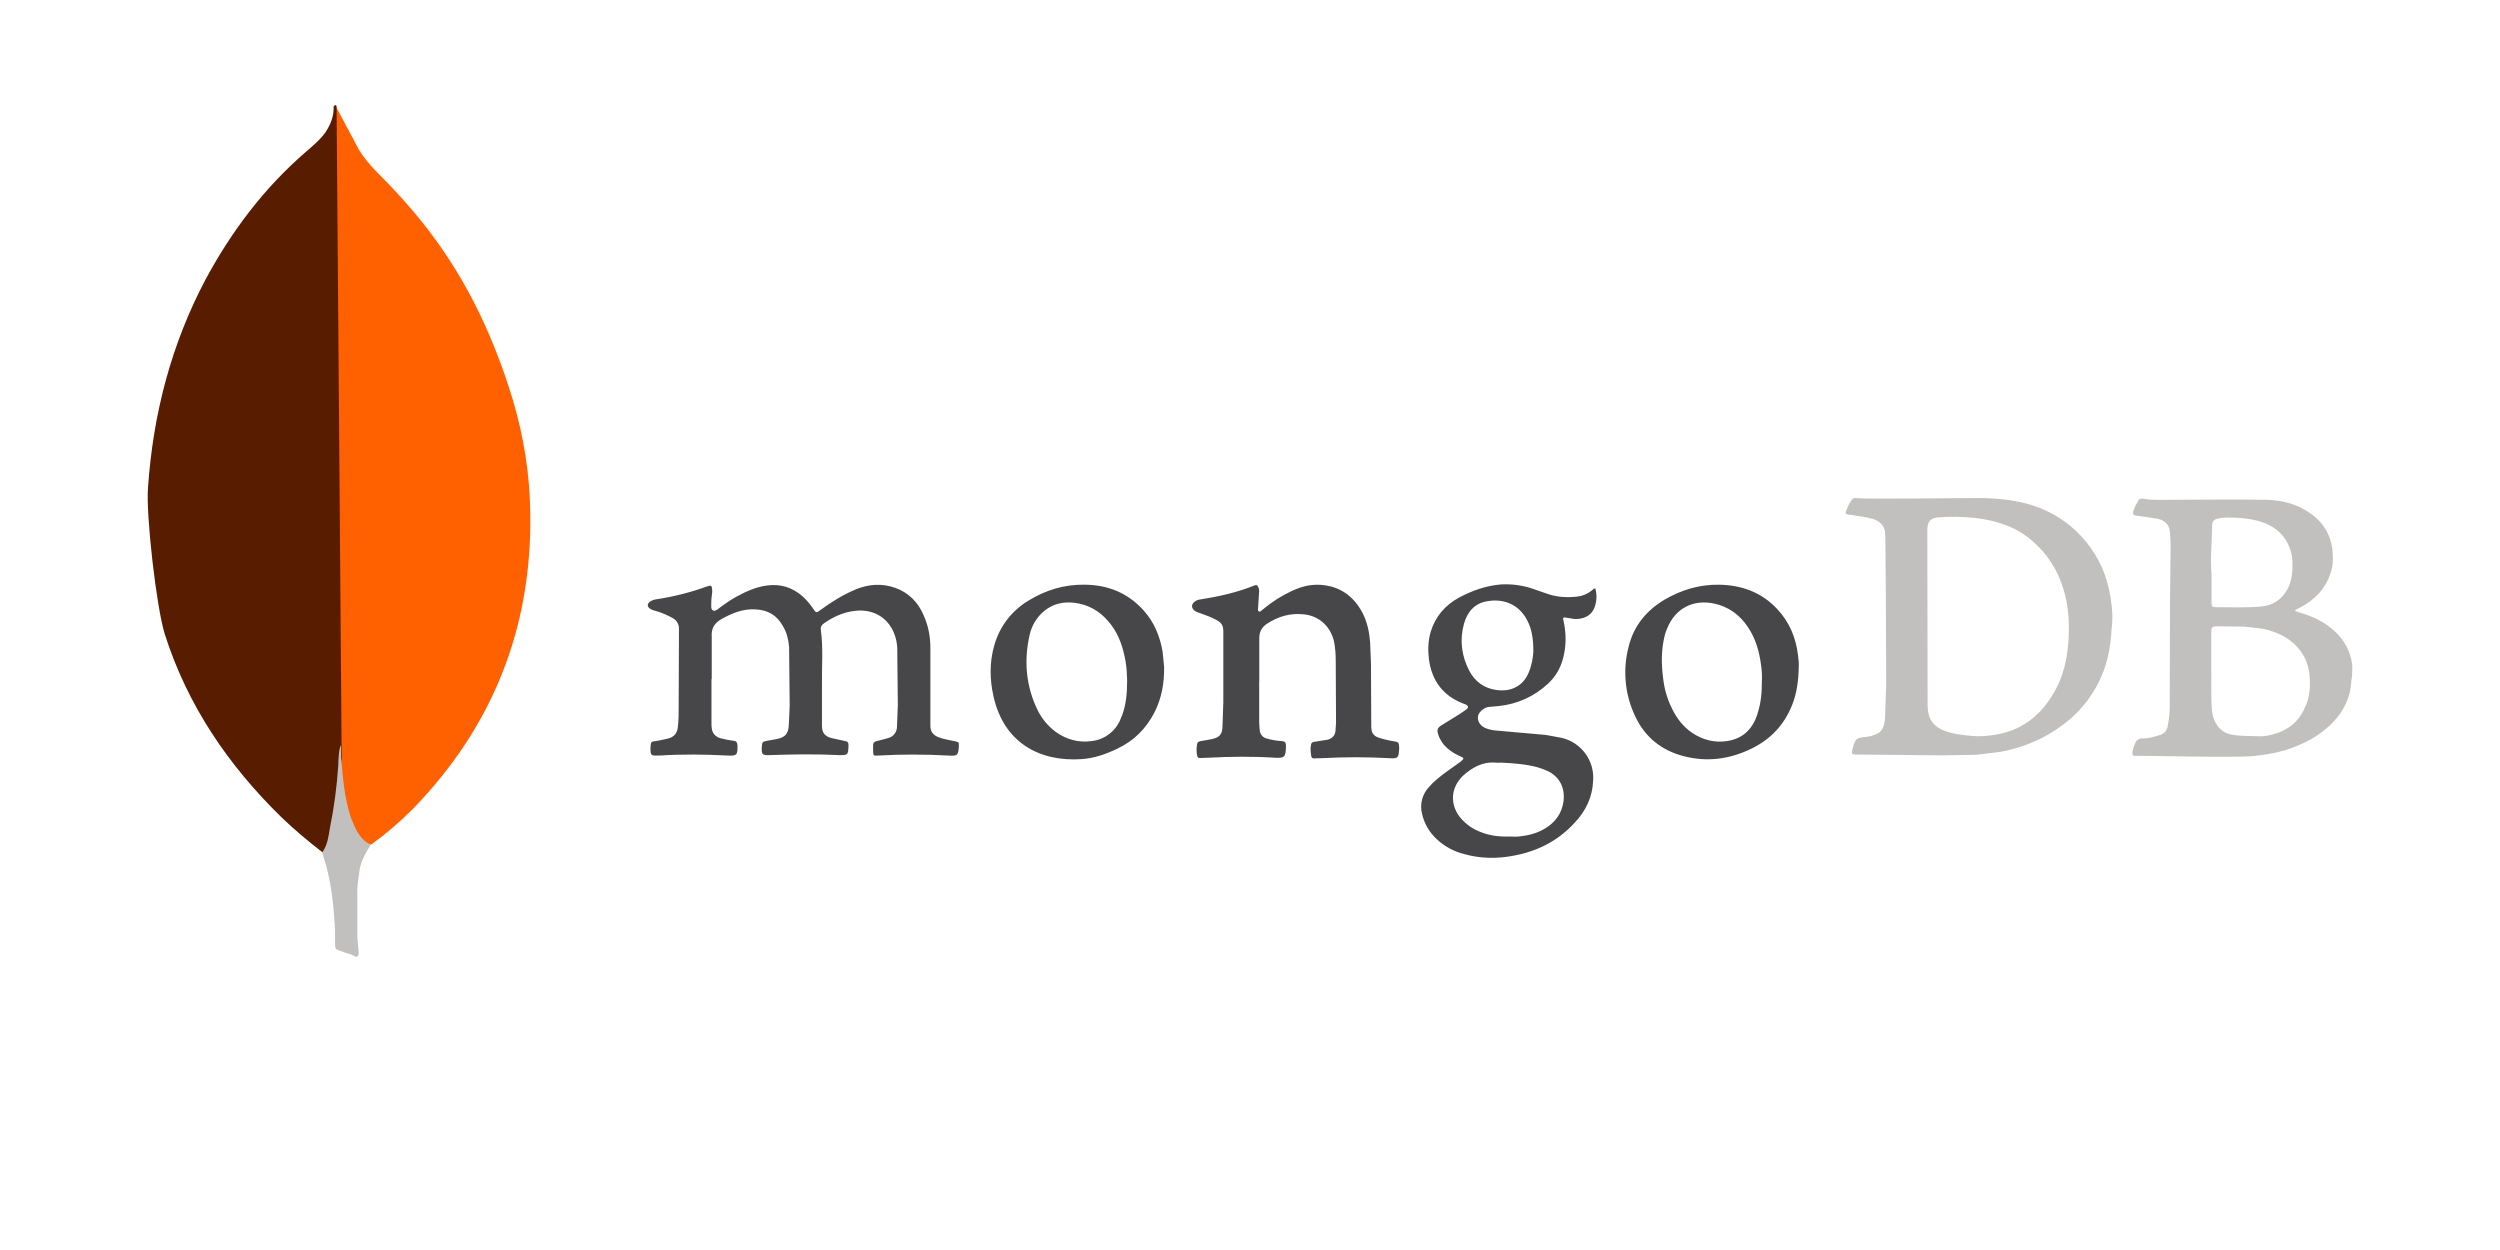
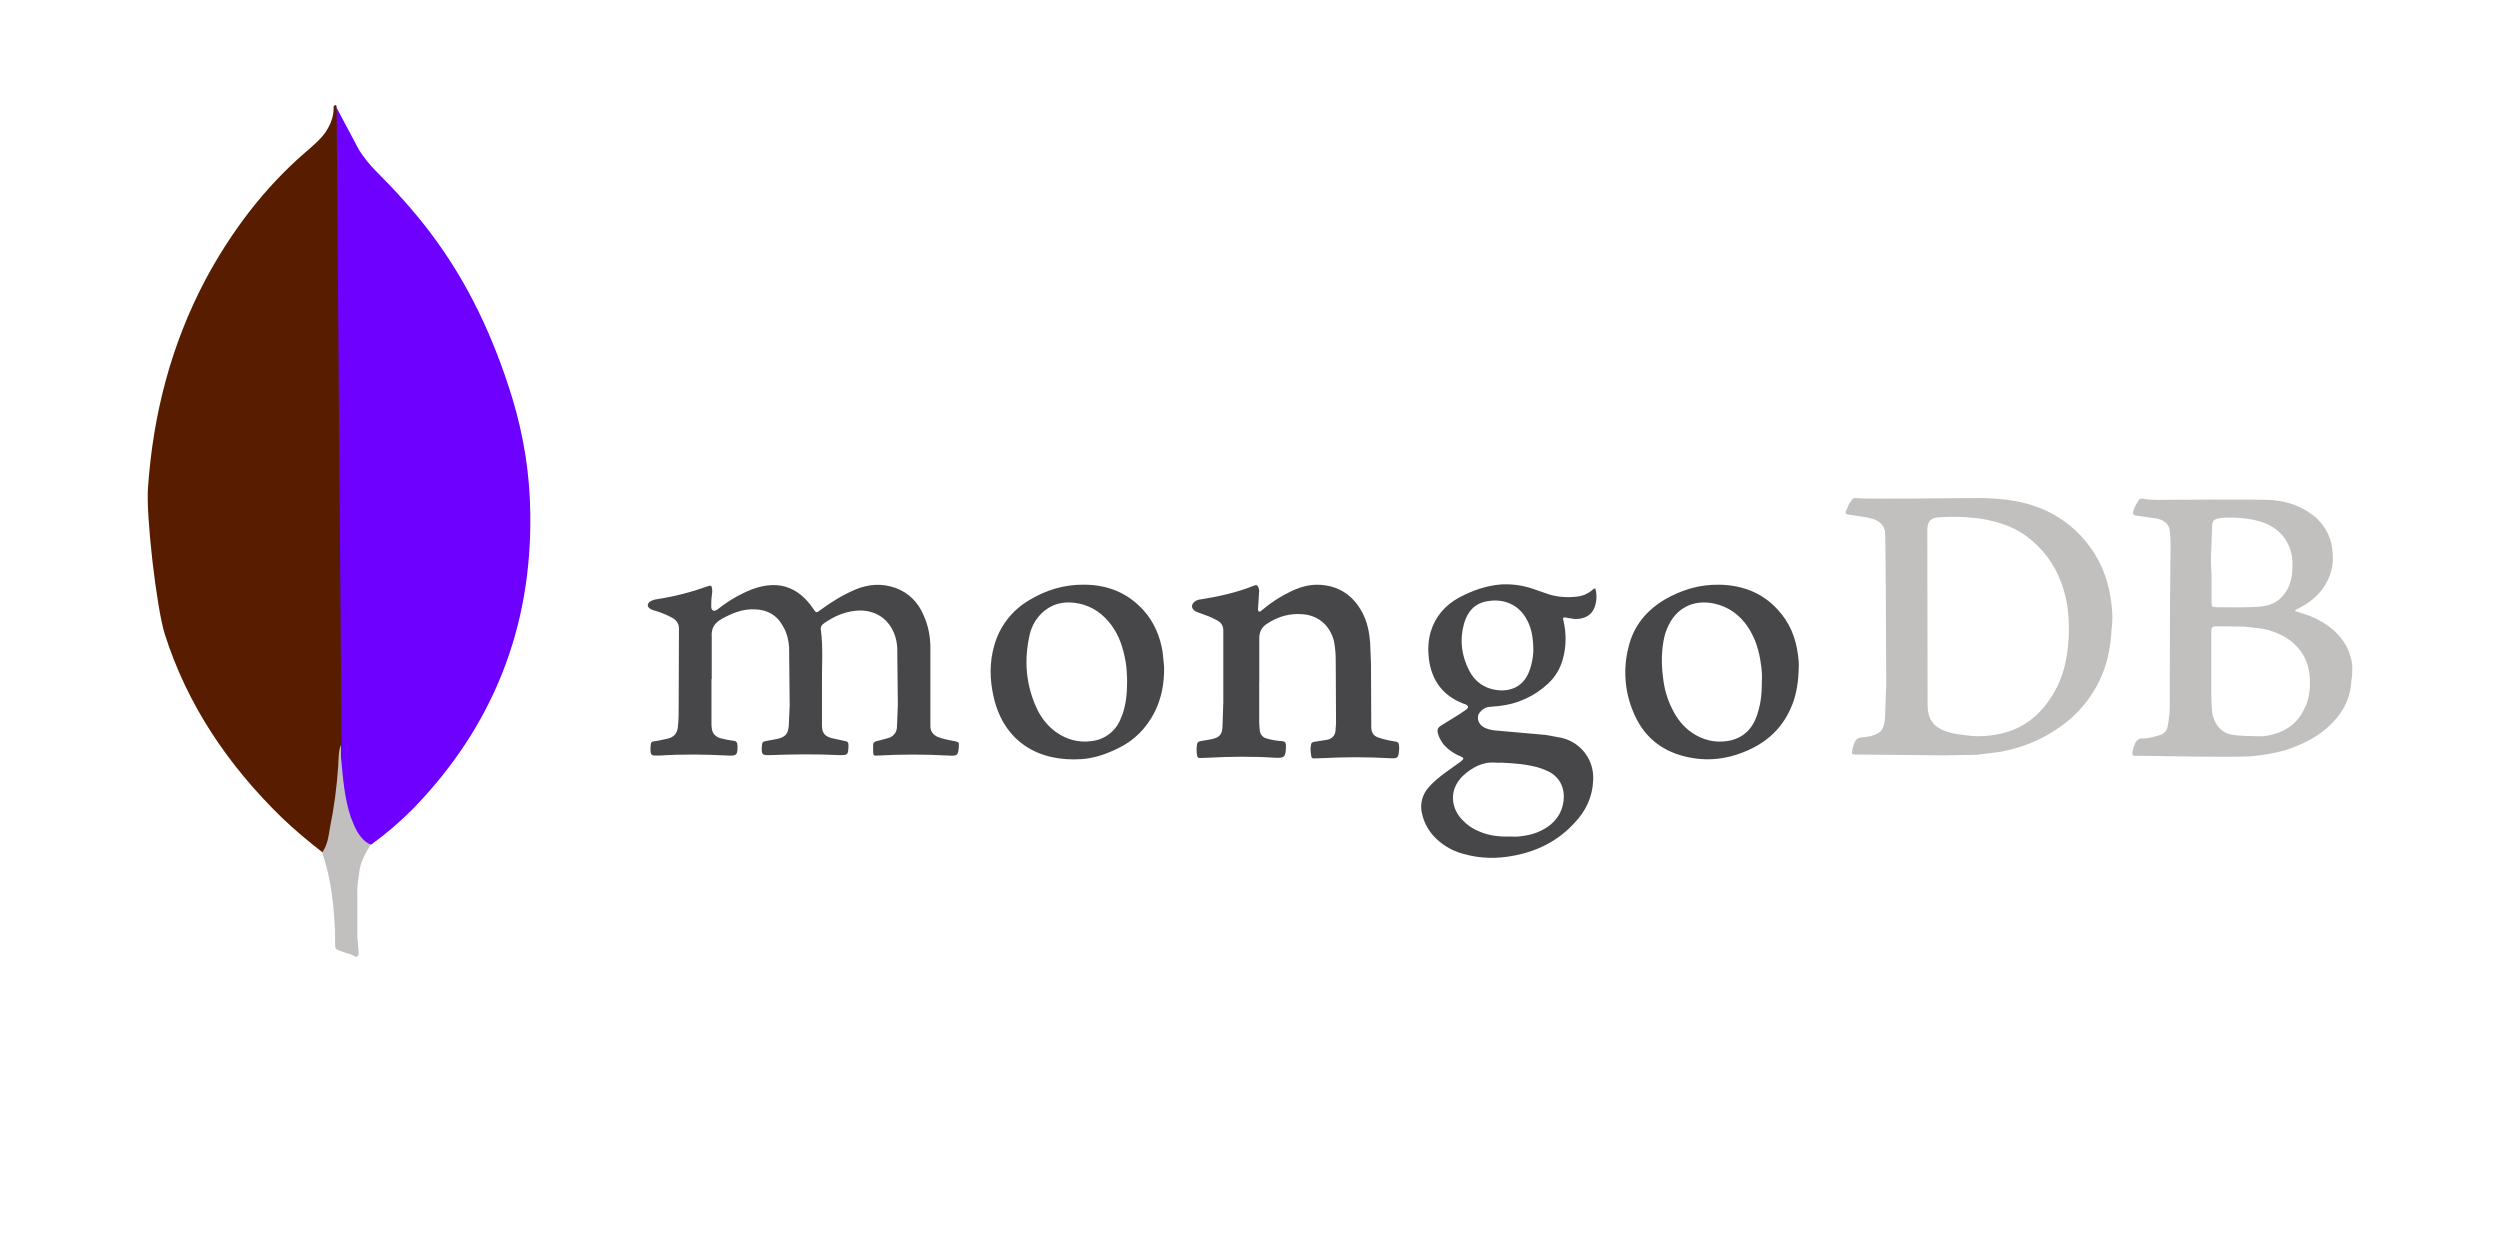
<svg xmlns="http://www.w3.org/2000/svg" width="120" height="60">
-   <path d="M16.147 5.154l1.09 2.05a6.15 6.15 0 0 0 .824 1.024c.913.913 1.782 1.87 2.56 2.895 1.848 2.427 3.095 5.122 3.986 8.04.534 1.782.824 3.608.846 5.456.09 5.523-1.804 10.266-5.634 14.208a16.3 16.3 0 0 1-2.004 1.715c-.38 0-.557-.3-.713-.557-.3-.5-.468-1.047-.557-1.603-.134-.668-.223-1.336-.178-2.027v-.312c-.022-.067-.356-30.732-.223-30.888z" fill="#ff6000" />
+   <path d="M16.147 5.154l1.09 2.05a6.15 6.15 0 0 0 .824 1.024c.913.913 1.782 1.87 2.56 2.895 1.848 2.427 3.095 5.122 3.986 8.04.534 1.782.824 3.608.846 5.456.09 5.523-1.804 10.266-5.634 14.208a16.3 16.3 0 0 1-2.004 1.715c-.38 0-.557-.3-.713-.557-.3-.5-.468-1.047-.557-1.603-.134-.668-.223-1.336-.178-2.027v-.312c-.022-.067-.356-30.732-.223-30.888z" fill="#6D00FF" />
  <path d="M16.147 5.088c-.045-.09-.09-.022-.134.022.022.445-.134.846-.38 1.225-.267.38-.624.668-.98.98-1.982 1.715-3.54 3.786-4.788 6.102-1.648 3.118-2.516 6.458-2.76 9.977-.11 1.27.4 5.746.802 7.037 1.09 3.43 3.05 6.302 5.6 8.796.624.6 1.292 1.158 1.982 1.692.2 0 .223-.178.267-.312a6.11 6.11 0 0 0 .2-.869c.2-1.113.312-2.227.445-3.34l-.245-31.31z" fill="#581d00" />
  <path d="M17.24 41.9c.045-.512.3-.935.557-1.358-.267-.11-.468-.334-.624-.58-.134-.223-.245-.5-.334-.735-.312-.935-.38-1.915-.468-2.873v-.58c-.11.09-.134.846-.134.958-.067 1.024-.2 2.027-.4 3.006-.067.4-.11.802-.356 1.158 0 .045 0 .09.022.156.4 1.18.512 2.383.58 3.608v.445c0 .534-.022.423.423.6.178.067.38.09.557.223.134 0 .156-.11.156-.2l-.067-.735v-2.05c-.022-.356.045-.713.09-1.047z" fill="#c2bfbf" />
  <g transform="matrix(1.021124 0 0 1.021124 -4.376266 -1.845946)">
    <path d="M37.73 33.72v2.077a1.45 1.45 0 0 0 .014.246c.027.246.178.396.4.465a4.97 4.97 0 0 0 .63.123c.123.014.164.068.178.2.014.465-.027.52-.478.492-1.052-.055-2.105-.068-3.157 0h-.1c-.328.014-.355-.014-.355-.342 0-.055.014-.123.014-.178 0-.1.068-.15.164-.15.22-.027.424-.082.63-.123.287-.068.45-.246.478-.533.04-.314.04-.642.04-.957l.014-3.662a.56.56 0 0 0-.3-.52 3.89 3.89 0 0 0-.78-.328c-.082-.027-.164-.04-.232-.082-.2-.096-.205-.273-.014-.383.068-.04.15-.068.232-.082a12.42 12.42 0 0 0 2.432-.615c.164-.055.205-.04.22.123.014.1 0 .22-.014.314-.027.178-.027.355-.027.52 0 .068.014.137.082.178s.137 0 .2-.04c.287-.22.574-.424.888-.6.45-.246.93-.465 1.45-.533.63-.082 1.175.082 1.654.492a3.1 3.1 0 0 1 .519.601c.137.2.15.205.328.068.52-.383 1.066-.724 1.654-.97.615-.26 1.244-.3 1.872-.082.642.232 1.08.683 1.34 1.298.22.492.314 1 .314 1.53v3.662c0 .246.1.4.342.52.26.1.547.15.82.205.178.04.178.04.178.22-.027.45-.068.478-.506.45a29.42 29.42 0 0 0-3.293 0c-.22.014-.22.014-.232-.205v-.068c-.014-.37-.014-.37.342-.45l.355-.096a.55.55 0 0 0 .424-.533l.04-1.025-.027-2.678a2.13 2.13 0 0 0-.15-.697c-.342-.834-1.093-1.134-1.818-1.052-.547.055-1.025.273-1.476.588-.096.068-.164.15-.15.287.123.875.04 1.75.055 2.624v1.9c0 .342.137.506.465.588l.63.137c.096.014.15.055.15.164v.1c-.014.383-.04.4-.424.396-1.093-.055-2.187-.04-3.266 0-.37.014-.4-.027-.383-.4.014-.22.04-.232.246-.273l.45-.082c.4-.082.547-.232.574-.656l.04-.916-.027-2.747c-.027-.342-.1-.67-.287-.984-.273-.506-.7-.765-1.285-.793-.588-.04-1.107.178-1.6.45-.342.2-.492.437-.465.834v1.995zm25.747.083v1.927a4.13 4.13 0 0 0 .027.41.42.42 0 0 0 .328.383 3.19 3.19 0 0 0 .724.123c.137.014.164.068.178.178v.096c-.014.478-.068.533-.533.506-1.04-.068-2.077-.055-3.116 0l-.4.014c-.082 0-.1-.04-.123-.096a1.39 1.39 0 0 1 0-.574c.014-.082.068-.1.15-.123.2-.027.37-.068.56-.1.342-.082.465-.22.478-.574l.04-1.148v-3.362c0-.246-.096-.396-.314-.506-.246-.137-.506-.232-.78-.328-.082-.027-.164-.055-.232-.096-.178-.123-.2-.3-.027-.437a.49.49 0 0 1 .273-.11c.875-.137 1.722-.328 2.542-.656.096-.04.137-.014.178.068s.055.178.04.273l-.04.642c0 .082-.04.2.027.232.082.055.137-.068.205-.1a6.09 6.09 0 0 1 1.326-.847c.424-.2.86-.328 1.353-.3.916.055 1.572.52 1.995 1.326.22.424.314.888.355 1.367l.04 1 .014 3.02c.014.232.096.383.328.465a4.47 4.47 0 0 0 .738.178c.22.027.232.068.246.273v.068c-.027.465-.055.478-.52.45a28.59 28.59 0 0 0-3.061 0c-.137.014-.273 0-.4.014-.082 0-.137-.014-.15-.096-.027-.178-.055-.355-.014-.547.014-.082.055-.123.15-.137l.63-.1c.22-.055.342-.2.37-.4l.027-.383-.014-2.856c0-.328-.014-.656-.082-.984-.164-.7-.697-1.2-1.42-1.27-.63-.068-1.2.096-1.722.437-.26.164-.37.396-.37.683v2.064c0-.04 0-.04.014-.04z" fill="#47474a" />
    <path d="M103.503 29.935c-.15-.998-.52-1.886-1.162-2.665a5.27 5.27 0 0 0-2.105-1.558c-.86-.355-1.777-.465-2.706-.492-.383-.014-5.603.068-5.986 0-.096-.014-.164.014-.22.096-.068.1-.137.205-.178.314-.164.37-.164.342.232.396.328.055.642.082.957.178.287.096.492.26.56.574.027.15.055 4.96.055 7.202l-.055 1.6c-.014.123-.027.246-.068.355-.055.164-.15.3-.314.37a1.62 1.62 0 0 1-.574.15c-.37.04-.424.055-.547.465l-.04.15c-.027.178-.014.205.164.205l4.086.04 1.6-.027 1.107-.137c1.257-.232 2.378-.752 3.334-1.585a5.55 5.55 0 0 0 1.312-1.722c.383-.765.547-1.6.588-2.446.068-.478.04-.97-.04-1.462zm-1.982 1.94c-.055.875-.232 1.722-.683 2.487-.574.998-1.394 1.695-2.528 1.94-.492.1-.984.15-1.5.082-.37-.04-.724-.082-1.066-.205-.615-.22-.834-.6-.847-1.2l-.014-8.24c0-.492.22-.6.574-.615.533-.04 1.08-.027 1.613.027a6.06 6.06 0 0 1 1.654.4 3.98 3.98 0 0 1 1.08.67c.738.63 1.23 1.42 1.5 2.35.22.752.26 1.517.22 2.282zm13.34 1.34c0-.082 0-.15-.014-.232-.123-.752-.52-1.326-1.134-1.763-.396-.287-.847-.478-1.312-.615-.082-.027-.15-.055-.232-.068.014-.068.055-.082.096-.096.273-.137.533-.287.765-.492.424-.355.7-.793.847-1.326.082-.287.082-.574.055-.875a2.35 2.35 0 0 0-.998-1.777c-.63-.465-1.367-.656-2.132-.67-1.476-.027-2.965 0-4.44 0-.424 0-.847.027-1.285-.04-.082-.014-.2-.04-.26.055-.1.178-.22.355-.26.56-.014.096.014.15.123.164l.943.137c.37.055.63.26.656.588a5.78 5.78 0 0 1 .04.683l-.027 2.555-.014 5.056c0 .3-.04.588-.096.888a.5.5 0 0 1-.355.41c-.273.082-.533.164-.82.164a.34.34 0 0 0-.355.232c-.055.123-.1.26-.123.383-.027.164.014.22.178.2.123-.014 4.633.096 5.48.014.506-.055 1-.123 1.503-.273.86-.273 1.654-.67 2.282-1.34.52-.547.82-1.203.847-1.968.04-.178.04-.355.04-.547zm-6.628-5.6l.04-1.093c0-.205.082-.3.287-.342.328-.068.656-.04.984-.027.328.027.642.068.97.164.6.178 1.066.52 1.34 1.093a1.96 1.96 0 0 1 .191.834c.014.383-.014.752-.164 1.12-.232.506-.6.834-1.134.93s-2.05.055-2.282.055c-.205 0-.22-.027-.22-.232V28.83a8.79 8.79 0 0 1-.014-1.203zm4.44 7.352c-.232.615-.656 1.04-1.257 1.27-.328.123-.656.2-1 .178-.424-.014-.847 0-1.27-.082-.574-.123-.834-.67-.875-1.066-.068-.697-.027-1.408-.04-1.927v-1.804c0-.22.027-.287.26-.287l1.285.014.875.1c.615.137 1.175.37 1.613.847.355.383.547.847.588 1.353.04.478.014.943-.164 1.394z" fill="#c2bfbf" />
    <path d="M77.95 30.85l.355.055c.383.014.834-.123.97-.656a1.38 1.38 0 0 0 0-.78c-.082 0-.123.068-.164.096-.205.164-.437.26-.683.287-.492.055-.984.027-1.462-.15l-.67-.232a3.95 3.95 0 0 0-1.45-.19c-.697.055-1.353.287-1.968.615-.656.355-1.12.888-1.34 1.613-.123.424-.137.86-.082 1.298.137.998.656 1.695 1.585 2.064.055.014.096.04.15.055.123.068.137.137.027.232l-.342.232-.82.506c-.205.123-.232.22-.164.437a1.43 1.43 0 0 0 .437.656 2.28 2.28 0 0 0 .629.383c.15.068.15.1.014.22l-.78.56c-.26.2-.52.4-.738.656a1.35 1.35 0 0 0-.328 1.23 2.31 2.31 0 0 0 .71 1.23 2.9 2.9 0 0 0 1.257.683c.765.22 1.558.232 2.337.082 1.12-.205 2.1-.7 2.87-1.544.533-.56.847-1.216.875-2a1.92 1.92 0 0 0-1.476-1.995l-.738-.137-2.255-.2c-.246-.014-.492-.055-.697-.178-.26-.164-.328-.478-.164-.683.123-.15.273-.246.465-.26l.437-.04a3.96 3.96 0 0 0 2.309-1.052 2.42 2.42 0 0 0 .697-1.162c.164-.588.164-1.2.027-1.8-.04-.15-.027-.164.164-.137zm-3.35 6.807c.082.014.164 0 .246 0 .574.027 1.162.068 1.722.22a3.58 3.58 0 0 1 .533.205c.547.3.752.82.683 1.38-.082.615-.424 1.052-.957 1.34-.355.2-.752.287-1.162.328-.15.014-.287 0-.437 0-.478.014-.943-.04-1.394-.232-.314-.123-.574-.3-.806-.547-.478-.478-.7-1.353.014-2.064.437-.4.93-.683 1.558-.63zm1.558-4.264c-.287.724-.916.943-1.544.847-.574-.082-.998-.396-1.27-.916-.355-.697-.45-1.42-.246-2.173.15-.56.492-.984 1.093-1.08.765-.137 1.5.137 1.886.902.2.37.287.82.287 1.462-.014.26-.068.615-.205.957zm-17.218-.93c-.123-.738-.396-1.408-.902-1.968-.752-.834-1.708-1.2-2.788-1.203-.943-.014-1.83.26-2.624.752a3.56 3.56 0 0 0-1.599 2.091c-.232.793-.22 1.6-.04 2.405.478 2.16 2.146 3.088 4.14 2.952.588-.04 1.148-.232 1.68-.492.793-.37 1.367-.957 1.763-1.736.314-.642.45-1.326.437-2.105l-.068-.697zM57 35.497a1.66 1.66 0 0 1-1.408 1.148c-.6.082-1.162-.068-1.667-.424a2.84 2.84 0 0 1-.861-1.025c-.56-1.148-.656-2.35-.37-3.58a2.05 2.05 0 0 1 .574-.998c.506-.465 1.093-.574 1.75-.437.63.137 1.107.478 1.5.998s.574 1.12.683 1.75c.055.314.055.642.068.847 0 .656-.055 1.2-.26 1.722zm31.8-2.924c-.1-.793-.396-1.517-.957-2.118-.738-.806-1.695-1.148-2.76-1.162-.916-.014-1.763.246-2.542.697-.875.52-1.476 1.257-1.708 2.255a4.77 4.77 0 0 0 .328 3.252c.45.957 1.216 1.572 2.228 1.845 1.12.3 2.187.164 3.225-.342.902-.437 1.544-1.12 1.913-2.05.22-.547.3-1.134.314-1.818.014-.123-.014-.342-.04-.56zm-1.886 2.747c-.22.738-.683 1.216-1.462 1.326-.574.082-1.12-.055-1.613-.383-.424-.287-.724-.67-.943-1.12-.246-.478-.383-.984-.437-1.503-.082-.642-.082-1.27.068-1.913a1.95 1.95 0 0 1 .123-.369c.383-.957 1.23-1.394 2.228-1.175.67.15 1.175.52 1.558 1.08.37.547.547 1.148.63 1.8.04.26.055.533.04.765 0 .533-.04 1.025-.2 1.503z" fill="#47474a" />
  </g>
</svg>
